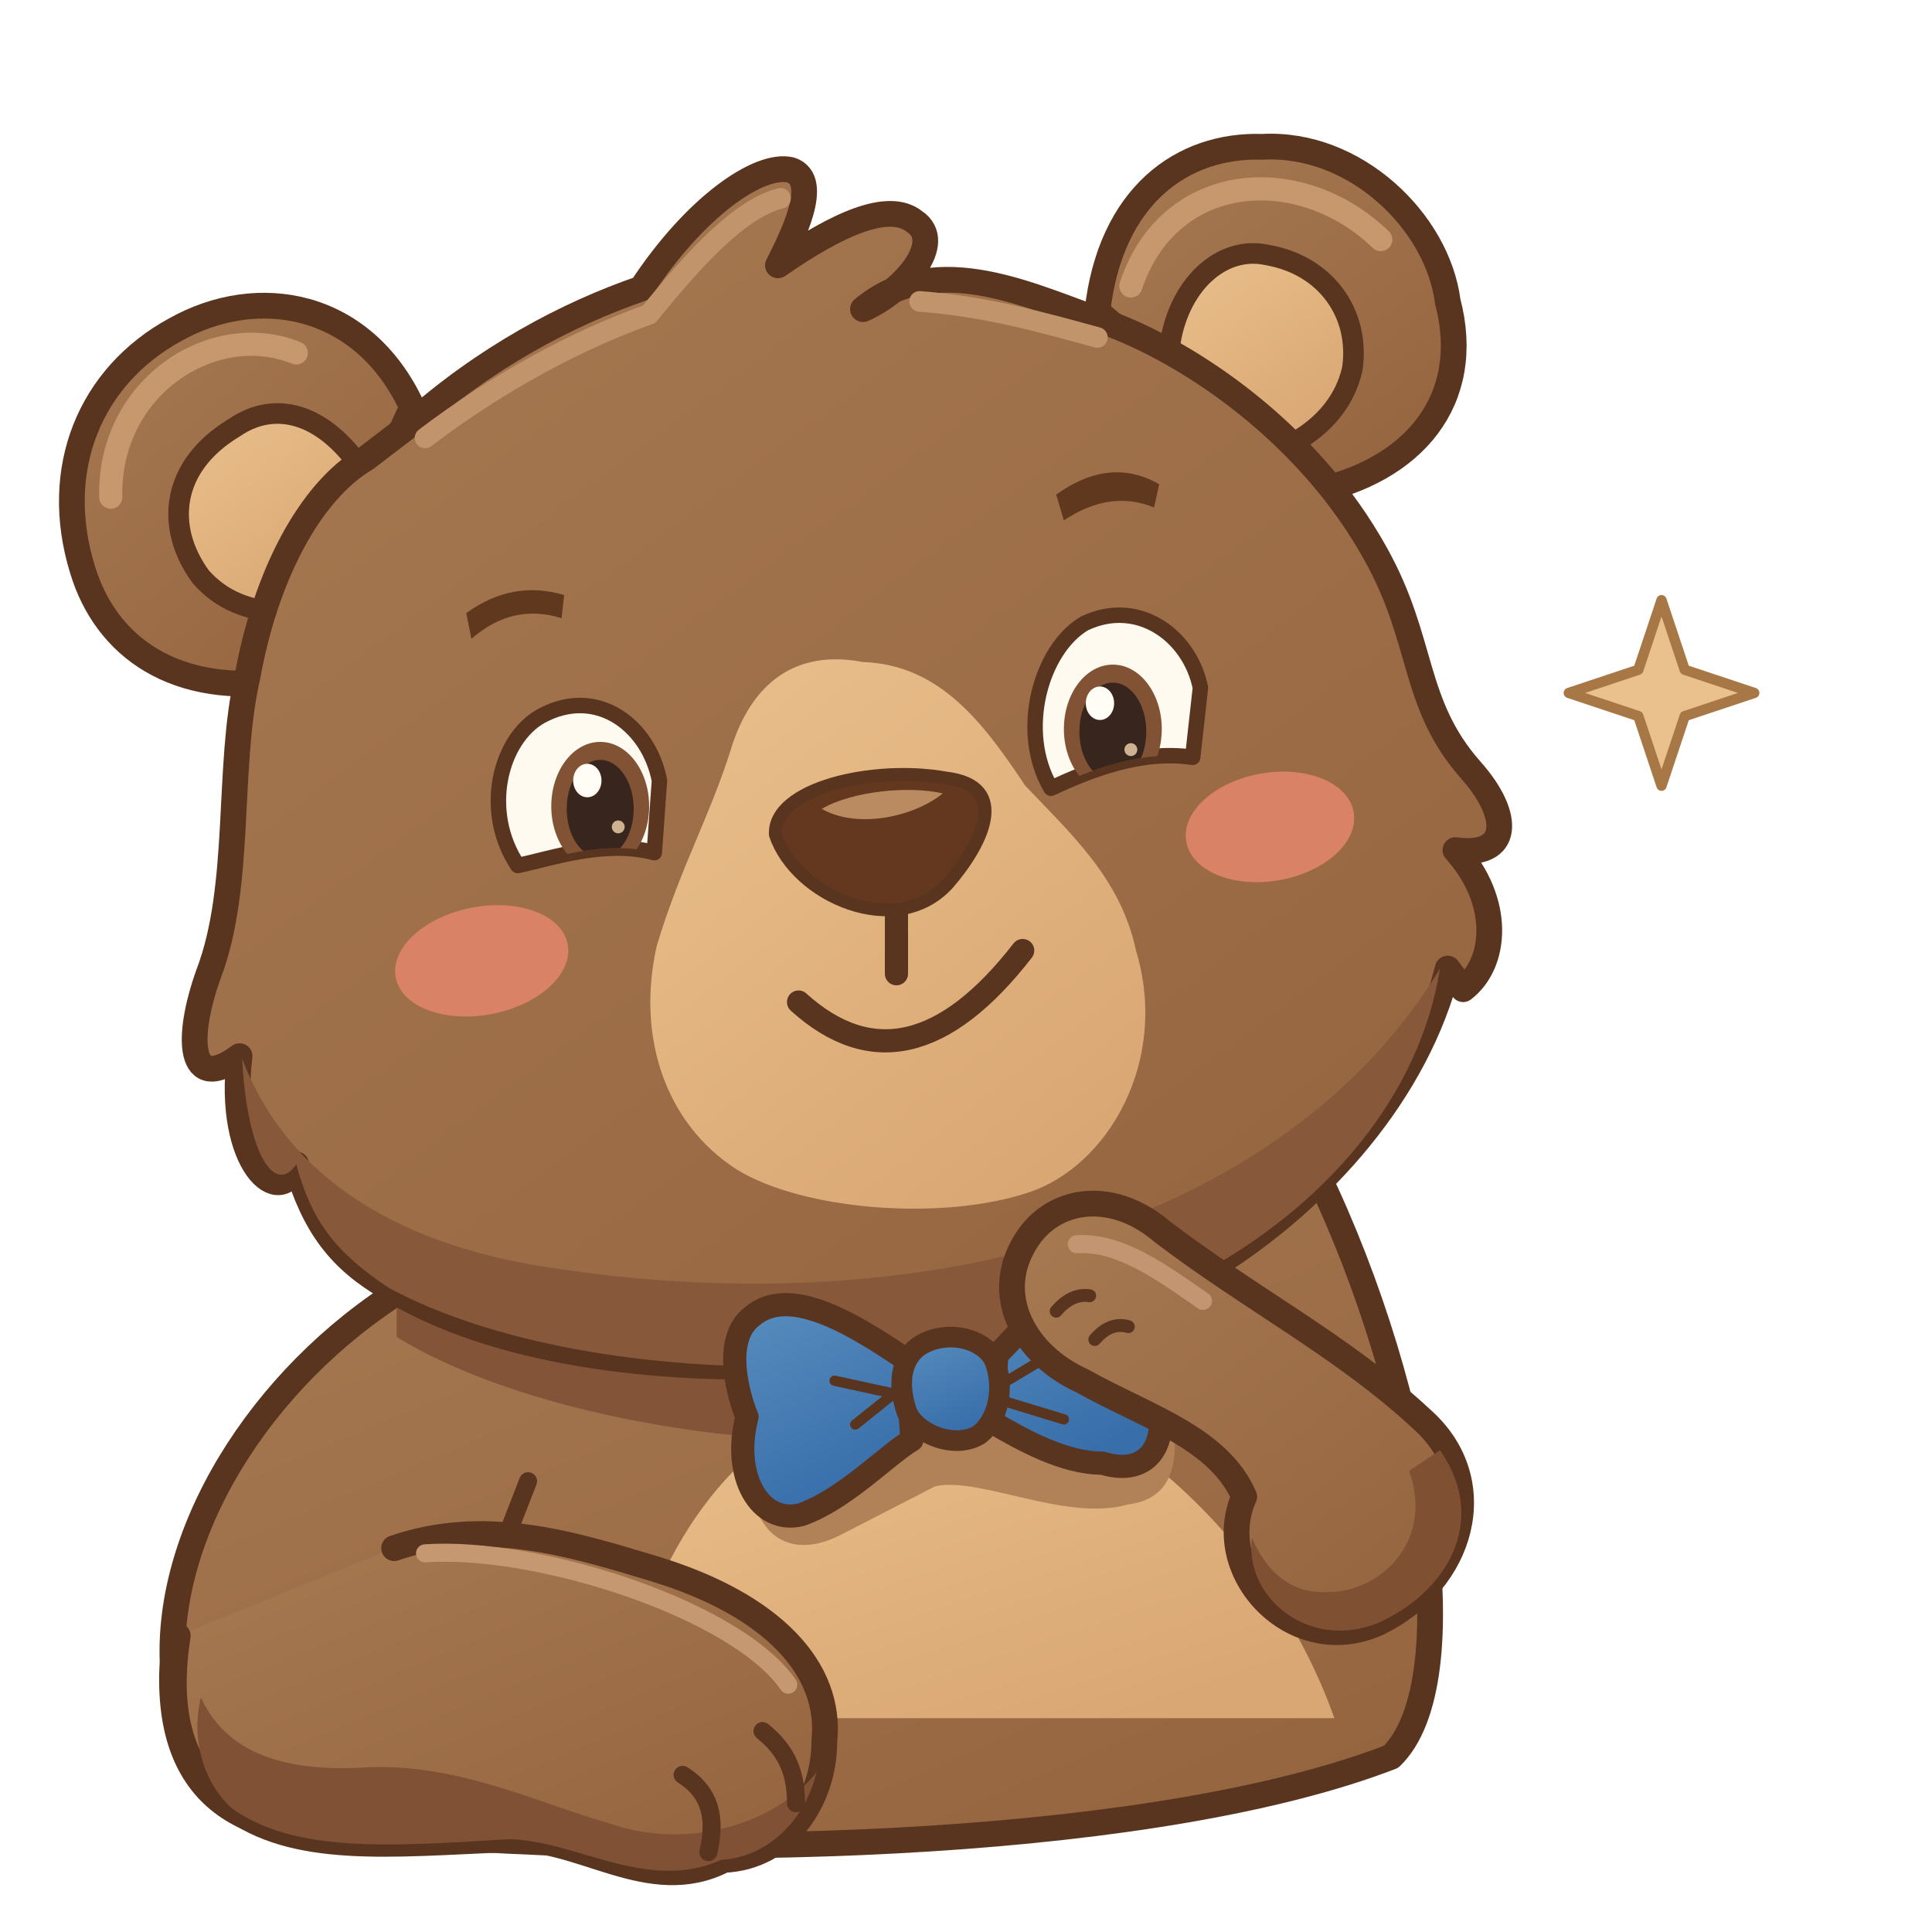
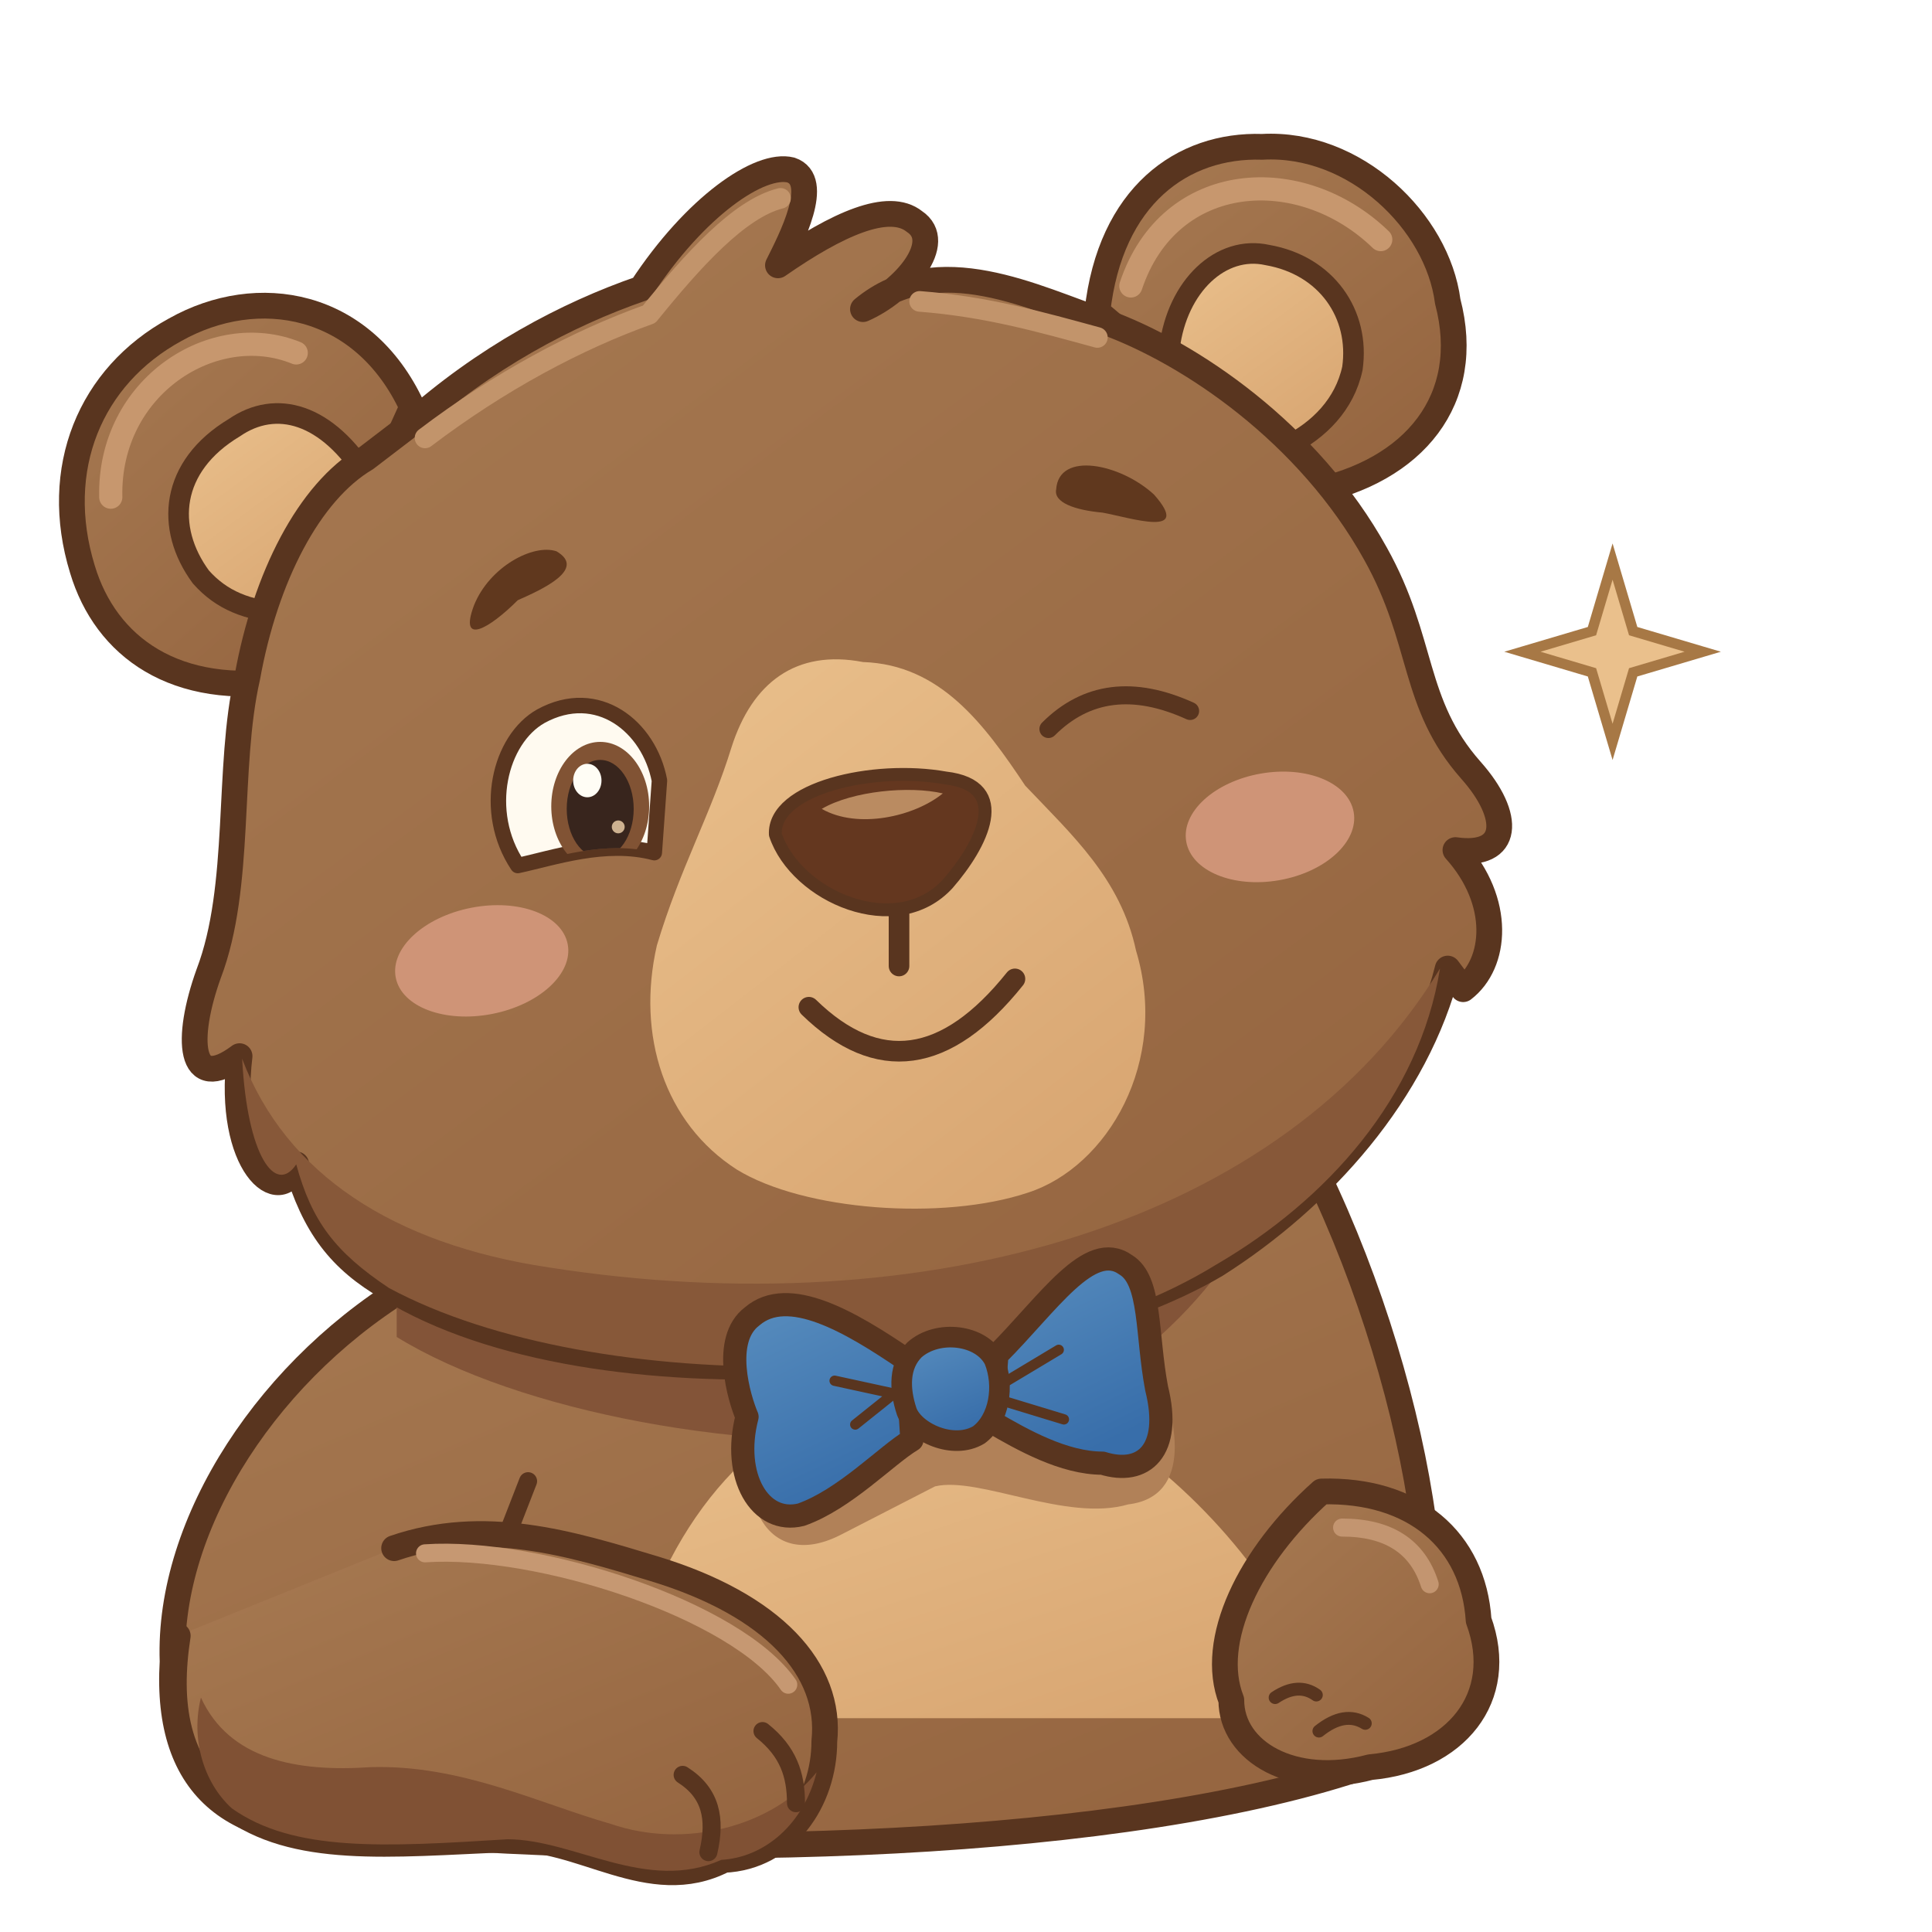
<svg xmlns="http://www.w3.org/2000/svg" width="750" height="750" viewBox="0 0 750 750">
  <defs>
    <linearGradient id="fur" x2="0.8" y2="1">
      <stop stop-color="#a77a52" />
      <stop offset="1" stop-color="#956540" />
    </linearGradient>
    <linearGradient id="tan" x2="0.7" y2="1">
      <stop stop-color="#eac08c" />
      <stop offset="1" stop-color="#d9a773" />
    </linearGradient>
    <linearGradient id="blue" x2="0.4" y2="1">
      <stop stop-color="#588dbe" />
      <stop offset="1" stop-color="#386eaa" />
    </linearGradient>
  </defs>
  <g stroke="#59351f" stroke-width="10" stroke-linejoin="round" stroke-linecap="round">
    <path id="body" fill="url(#fur)" d="M162 497 C105 530 65 591 67 645 C64 695 92 716 144 711 C282 723 452 716 540 682 C570 653 553 542 511 455 Z" />
    <path id="belly" stroke="none" fill="url(#tan)" d="M243 667 C246 614 280 562 319 548 C354 526 405 537 442 564 C479 592 505 630 518 667 Z" />
    <path id="neck-shadow" stroke="none" fill="#835438" d="M154 498 C245 540 391 540 487 473 C461 518 419 551 365 558 C290 565 201 548 154 519 Z" />
    <path id="left-ear" fill="url(#fur)" d="M160 158 C141 117 100 110 68 128 C35 146 20 182 32 221 C41 251 68 271 112 264 Z" />
    <path id="left-inner-ear" fill="url(#tan)" stroke-width="8" d="M143 186 C127 160 107 155 91 166 C66 181 64 205 78 224 C86 233 96 237 110 238 Z" />
    <path id="right-ear" fill="url(#fur)" d="M426 121 C431 76 459 56 490 57 C526 55 558 86 562 117 C572 155 549 183 509 191 Z" />
    <path id="right-inner-ear" fill="url(#tan)" stroke-width="8" d="M454 135 C457 111 474 95 492 99 C515 103 528 122 525 143 C522 157 512 167 500 173 Z" />
    <path id="ear-highlights" fill="none" stroke="#c7976e" stroke-width="9" d="M43 193 C42 150 83 124 115 137 M439 111 C454 66 505 63 536 93" />
    <path id="head" fill="url(#fur)" d="M159 165 C188 139 220 122 249 112 C270 80 295 63 307 66 C319 70 307 93 302 103 C325 87 345 78 355 86 C367 94 351 113 335 120 C364 96 402 116 429 125 C462 137 508 168 534 215 C553 249 548 273 571 299 C587 317 586 333 565 330 C583 350 581 374 568 384 L562 376 C550 424 513 465 472 491 C399 534 231 549 151 500 C132 489 122 476 115 452 C109 470 88 452 93 410 C73 425 72 403 81 378 C94 344 88 298 96 263 C103 224 120 191 142 178 Z" />
    <path id="face-shadow" fill="#875839" stroke="none" d="M94 411 C111 456 153 483 213 492 C360 515 499 475 559 376 C551 426 515 466 472 491 C391 541 231 543 151 500 C130 486 121 474 115 452 C107 464 96 449 94 411 Z" />
    <path id="head-highlight" fill="none" stroke="#c2946b" stroke-width="8" d="M165 170 C194 148 224 132 252 122 C269 101 287 81 303 77 M357 117 C383 119 404 125 426 131" />
    <path id="muzzle" stroke="none" fill="url(#tan)" d="M255 367 C264 337 276 316 284 290 C292 265 309 252 335 257 C365 258 382 281 398 305 C416 324 435 341 441 369 C454 412 430 453 399 463 C366 474 312 470 286 454 C258 436 247 402 255 367 Z" />
-     <path id="left-brow" stroke="none" fill="#60381e" d="M181 238 Q199 225 219 231 L218 240 Q199 234 183 248 Z" />
-     <path id="right-brow" stroke="none" fill="#60381e" d="M410 192 Q431 177 450 188 L448 197 Q431 190 413 202 Z" />
+     <path id="left-brow" stroke="none" fill="#60381e" d="M184 235 C190 220 207 211 216 214 C228 221 210 229 201 233 C190 244 178 251 184 235 Z" />
+     <path id="right-brow" stroke="none" fill="#60381e" d="M410 190 C411 175 435 180 448 192 C463 209 439 201 428 199 C417 198 409 195 410 190 Z" />
    <path id="left-eye" fill="#fffaf0" stroke-width="6" d="M201 336 C187 315 194 287 210 278 C232 266 252 282 256 303 L254 331 C235 326 215 333 201 336 Z" />
    <clipPath id="left-pupil-boundary">
      <use href="#left-eye" />
    </clipPath>
    <g clip-path="url(#left-pupil-boundary)">
      <g id="left-pupil" stroke="none">
        <ellipse cx="233" cy="313" rx="19" ry="25" fill="#815334" />
        <ellipse cx="233" cy="314" rx="13" ry="19" fill="#38251d" />
        <ellipse cx="228" cy="303" rx="5.5" ry="6.5" fill="#fffdf5" />
        <circle cx="240" cy="321" r="2.5" fill="#f3d5ac" opacity=".8" />
      </g>
    </g>
-     <path id="right-eye" fill="#fffaf0" stroke-width="6" d="M408 306 C395 284 404 252 421 242 C442 232 462 247 466 267 L463 294 C443 291 423 299 408 306 Z" />
-     <clipPath id="right-pupil-boundary">
-       <use href="#right-eye" />
-     </clipPath>
-     <g clip-path="url(#right-pupil-boundary)">
-       <g id="right-pupil" stroke="none">
-         <ellipse cx="432" cy="283" rx="19" ry="25" fill="#815334" />
-         <ellipse cx="432" cy="284" rx="13" ry="19" fill="#38251d" />
-         <ellipse cx="427" cy="273" rx="5.5" ry="6.5" fill="#fffdf5" />
-         <circle cx="439" cy="291" r="2.5" fill="#f3d5ac" opacity=".8" />
-       </g>
-     </g>
-     <g fill="#d98265" stroke="none">
+     <path id="right-eye" fill="none" stroke-width="7" d="M407 283 Q429 261 462 276" />
+     <g fill="#cf9477" stroke="none">
      <ellipse cx="187" cy="373" rx="34" ry="21" transform="rotate(-11 187 373)" />
      <ellipse cx="493" cy="321" rx="33" ry="21" transform="rotate(-10 493 321)" />
    </g>
-     <path id="proud-smile" fill="none" stroke-width="9" d="M310 389 Q352 427 397 369 M348 352 L348 378" />
+     <path id="wink-smile" fill="none" stroke-width="8" d="M314 391 Q354 430 394 380 M349 351 L349 375" />
    <path id="nose" stroke-width="5" fill="#64371f" d="M301 324 C300 306 339 297 367 302 C393 305 381 328 368 343 C348 365 309 348 301 324 Z" />
    <path id="nose-shine" stroke="none" fill="#ba8b61" d="M319 314 C331 307 353 305 366 308 C355 317 333 322 319 314 Z" />
    <path id="bow-shadow" stroke="none" fill="#b18158" d="M294 548 C284 583 298 610 326 596 L363 577 C380 573 414 591 438 584 C463 581 458 551 447 528 Z" />
    <path id="bow-left" fill="url(#blue)" stroke-width="9" d="M352 528 C330 513 306 499 292 511 C280 520 287 543 290 550 C284 573 295 592 311 588 C328 582 344 565 354 559 Z" />
    <path id="bow-right" fill="url(#blue)" stroke-width="9" d="M387 526 C407 506 423 481 437 491 C447 497 445 518 449 539 C455 563 444 573 428 568 C413 568 397 559 385 552 Z" />
    <path id="bow-folds" stroke-width="4" fill="none" d="M324 536 L347 541 L332 553 M391 536 L411 524 M390 544 L413 551" />
    <path id="bow-knot" fill="url(#blue)" stroke-width="8" d="M355 524 C364 516 381 518 386 528 C390 538 388 551 380 557 C370 563 355 556 352 548 C349 539 349 530 355 524 Z" />
    <path id="resting-paw" fill="url(#fur)" d="M153 601 C188 589 221 599 254 609 C300 623 323 648 320 676 C320 699 305 721 281 722 C252 737 225 712 197 714 C151 716 114 720 89 701 C68 685 65 661 69 635" />
    <path id="paw-shadow" stroke="none" fill="#805134" d="M78 659 C89 683 115 688 144 686 C179 685 209 700 237 708 C266 718 300 709 317 688 C312 708 297 721 280 722 C251 735 223 714 197 714 C149 717 114 719 90 702 C79 692 74 675 78 659 Z" />
    <path id="paw-details" fill="none" stroke-width="7" d="M198 593 L205 575 M265 689 C276 696 278 706 275 719 M296 672 C306 680 309 689 309 700" />
    <path id="paw-shine" fill="none" stroke="#c69872" stroke-width="7" d="M165 603 C209 600 286 625 306 654" />
-     <g id="proud-paw" fill="url(#fur)">
-       <path d="M535 630 C568 614 579 575 552 551 C522 523 485 504 451 478 C431 461 407 465 397 484 C386 504 398 526 420 536 C445 550 473 558 483 581 C470 610 502 645 535 630 Z" />
-       <path fill="#805033" stroke="none" d="M547 571 C557 599 535 618 516 618 C502 619 492 611 486 597 C483 620 508 641 535 630 C562 618 578 590 559 563 Z" />
-       <path fill="none" stroke="#c39570" stroke-width="7" d="M418 483 C435 482 451 494 467 505" />
-       <path fill="none" stroke-width="5" d="M410 509 Q416 502 423 503 M425 520 Q431 513 438 515" />
-     </g>
-     <g id="proud-sparkle" fill="#eac08c" stroke="#a77845" stroke-width="4">
-       <path d="M645 233 L654 260 L681 269 L654 278 L645 305 L636 278 L609 269 L636 260 Z" />
+     <g id="resting-right-paw" fill="url(#fur)">
+       <path d="M513 579 C549 578 572 598 574 629 C585 659 565 683 532 686 C502 694 478 680 478 660 C469 637 485 604 513 579 Z" />
+       <path fill="none" stroke-width="5" d="M495 659 Q504 653 511 658 M512 672 Q522 664 530 669" />
+       <path fill="none" stroke="#c39570" stroke-width="7" d="M521 593 Q548 593 555 615" />
    </g>
  </g>
+   <path id="wink-sparkle" fill="#eac08c" stroke="#a77845" stroke-width="4" d="M626 218 L634 245 L661 253 L634 261 L626 288 L618 261 L591 253 L618 245 Z" />
</svg>
